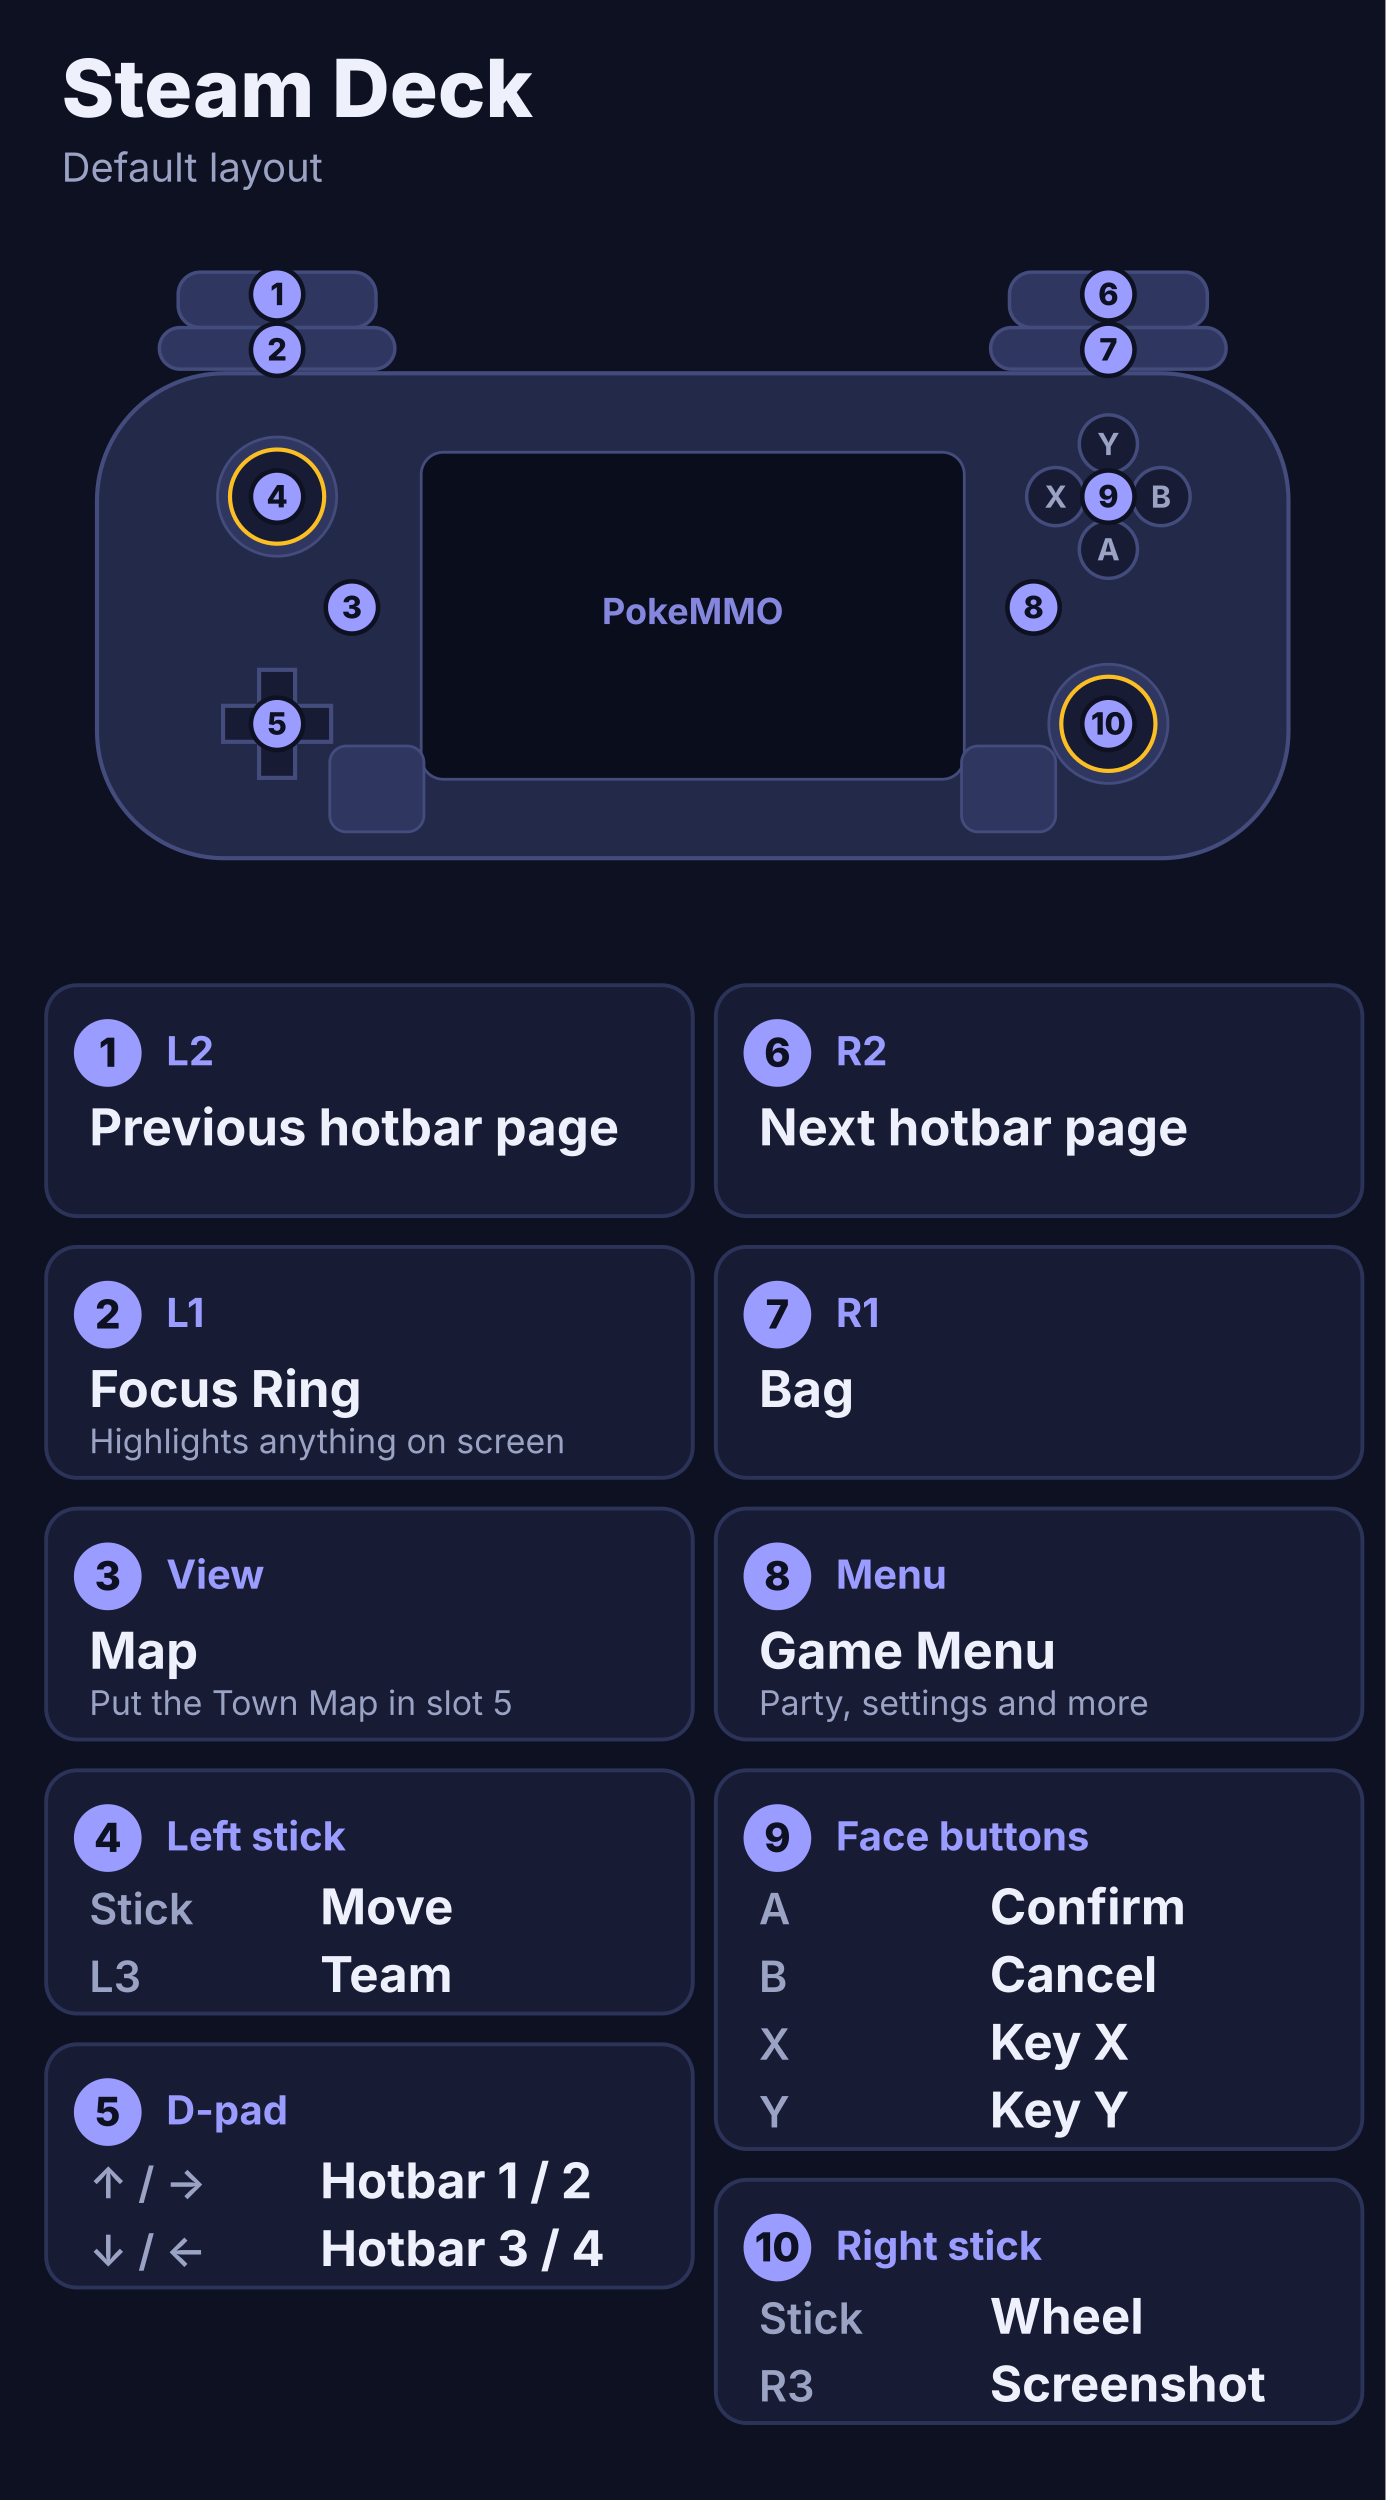
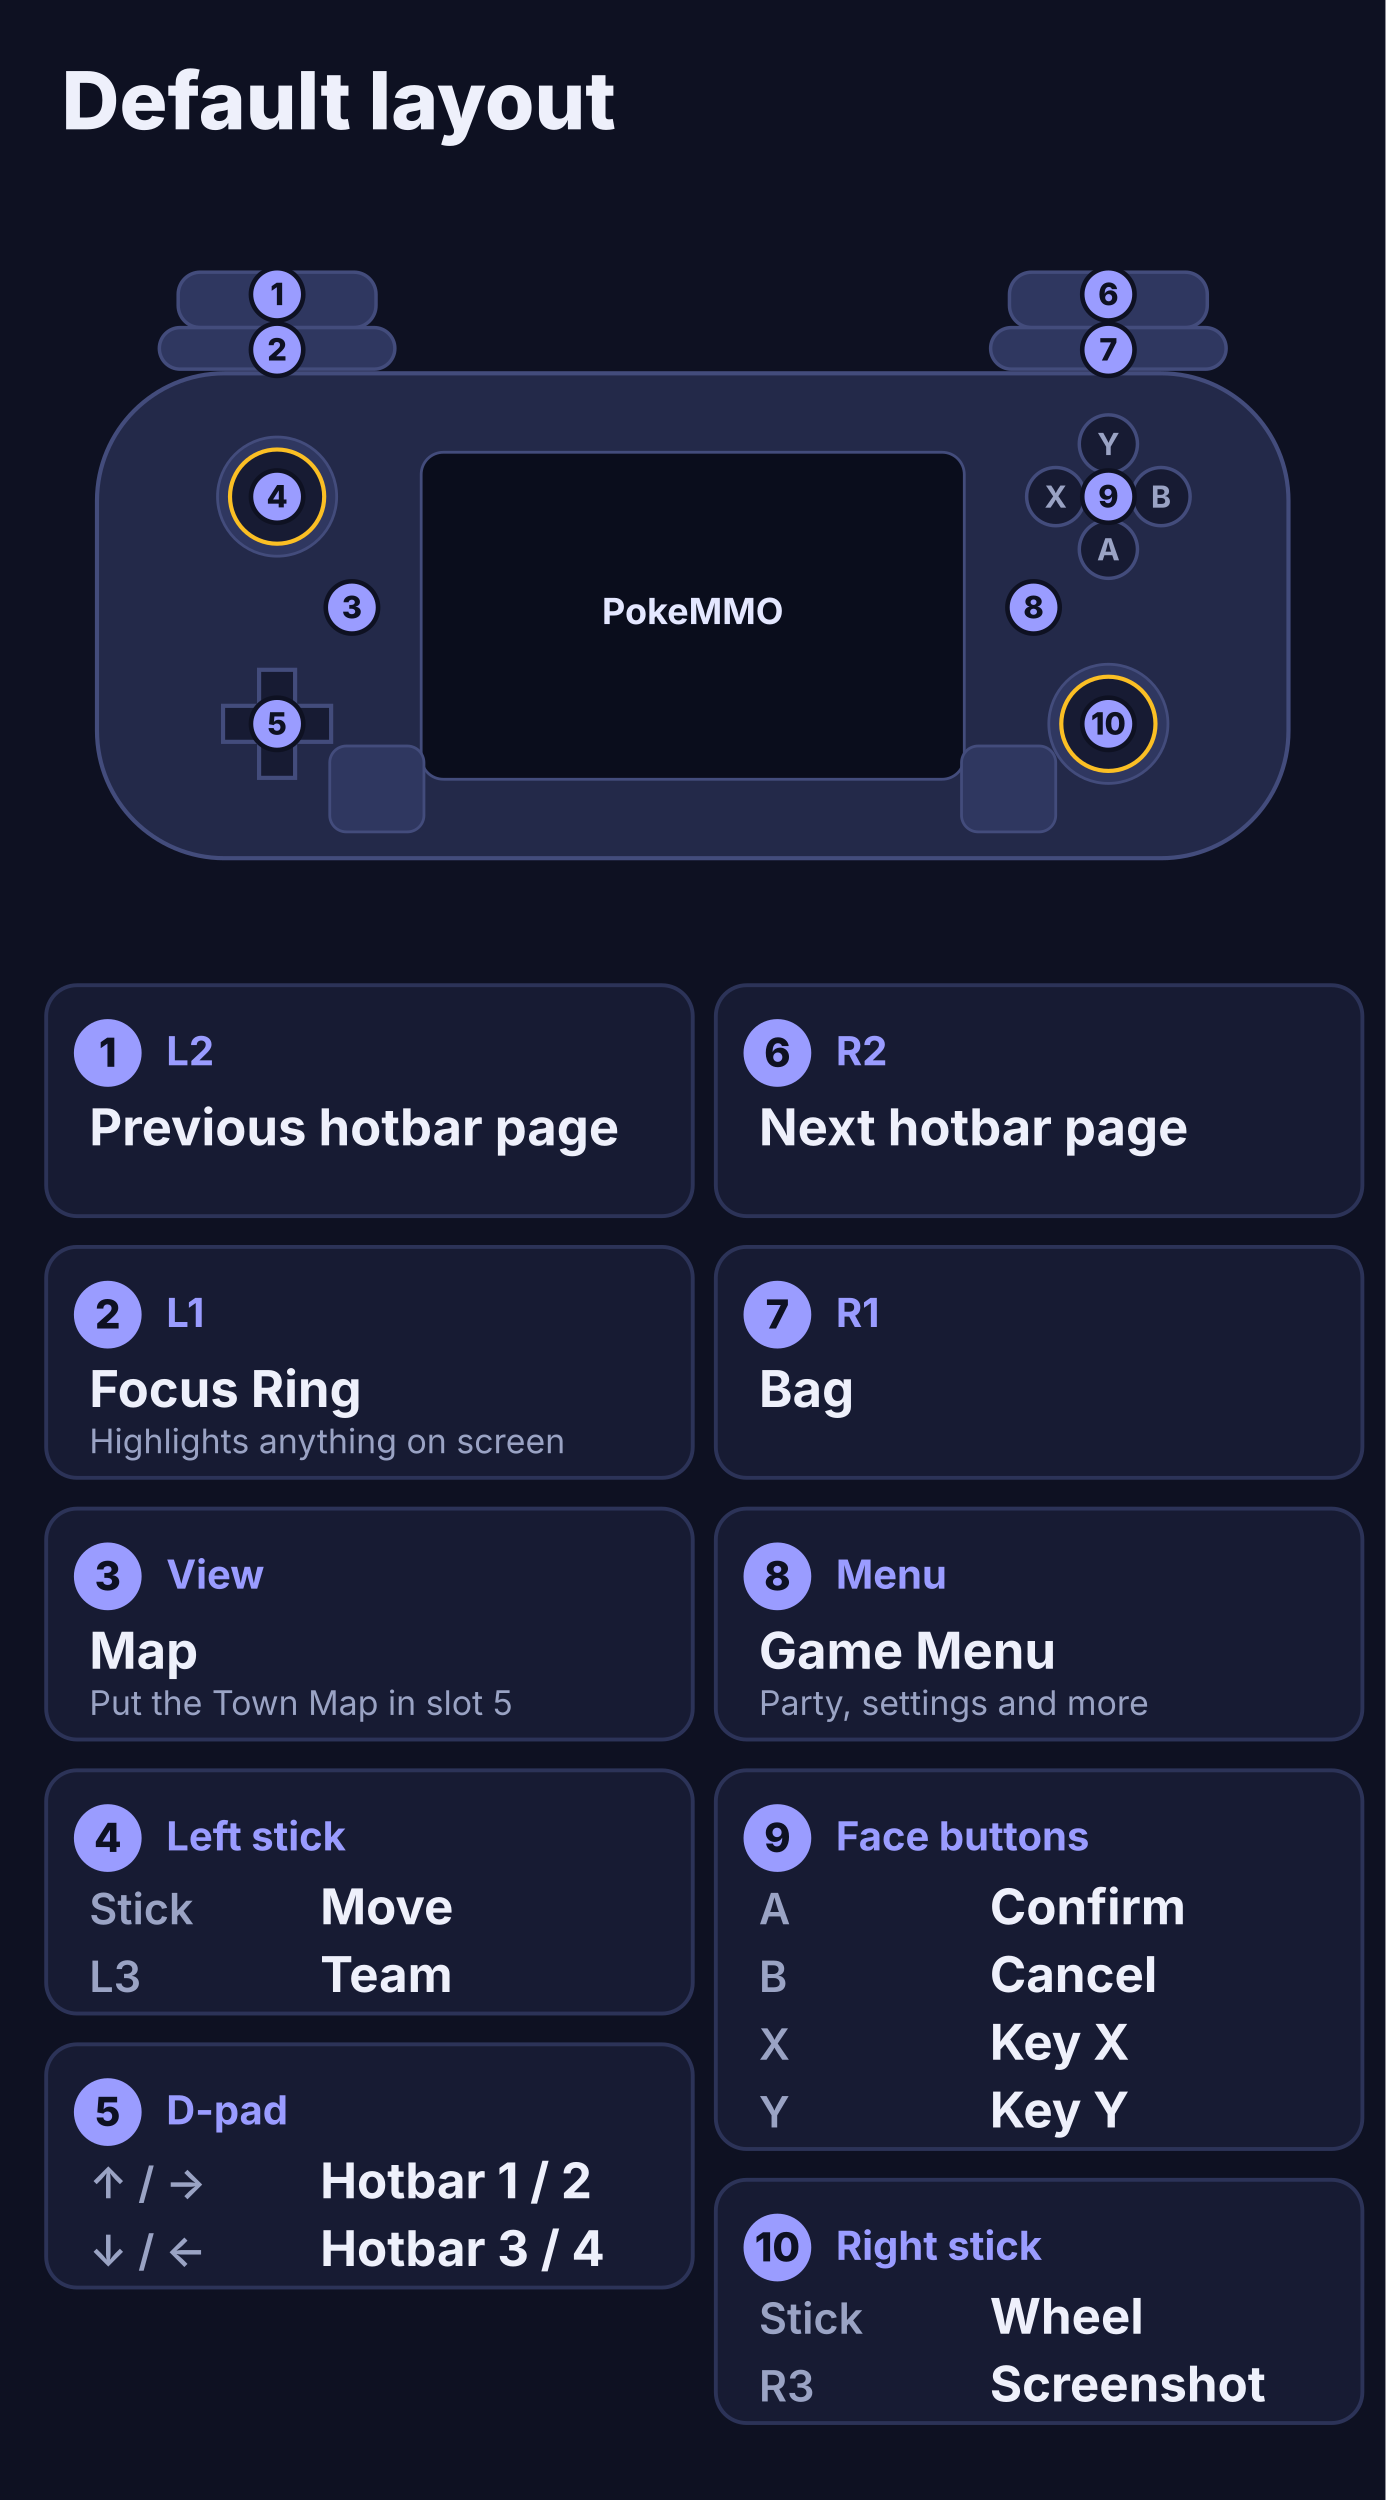
<svg xmlns="http://www.w3.org/2000/svg" viewBox="0 0 900 1624" width="900" height="1624" role="img" aria-labelledby="t d" font-family="'Segoe UI Variable Display','Segoe UI',Inter,'SF Pro Display',-apple-system,'Helvetica Neue',Arial,sans-serif">
  <rect width="900" height="1624" fill="#0e1122" />
-   <text x="40" y="76" font-size="52" font-weight="800" fill="#eef0fb" text-anchor="start">Steam Deck</text>
-   <text x="40" y="118" font-size="26" font-weight="400" fill="#9aa3c4" text-anchor="start">Default layout</text>
+   <text x="40" y="84" font-size="52" font-weight="800" fill="#eef0fb" text-anchor="start">Default layout</text>
  <g transform="translate(450,400) scale(0.9)">
    <rect x="-430" y="-175" width="860" height="350" rx="92" fill="#232949" stroke="#434c7c" stroke-width="3" />
    <rect x="-196" y="-118" width="392" height="236" rx="16" fill="#0a0d1c" stroke="#434c7c" stroke-width="2" />
-     <text x="0" y="6" font-size="26" font-weight="700" fill="#9a9cff" text-anchor="middle" opacity=".85">PokeMMO</text>
+     <text x="0" y="6" font-size="26" font-weight="700" fill="#e4e7ff" text-anchor="middle">PokeMMO</text>
    <rect x="-371.4" y="-248" width="142.8" height="40" rx="16" fill="#2f3760" stroke="#434c7c" stroke-width="2.5" />
    <rect x="-385" y="-208" width="170" height="30" rx="15" fill="#2f3760" stroke="#434c7c" stroke-width="2.5" />
    <rect x="228.6" y="-248" width="142.8" height="40" rx="16" fill="#2f3760" stroke="#434c7c" stroke-width="2.5" />
    <rect x="215" y="-208" width="170" height="30" rx="15" fill="#2f3760" stroke="#434c7c" stroke-width="2.5" />
    <circle cx="-300" cy="-86" r="43" fill="#2f3760" stroke="#434c7c" stroke-width="2" />
    <circle cx="-300" cy="-86" r="34" fill="#171b33" stroke="#fbbf24" stroke-width="3" />
    <circle cx="-300" cy="-86" r="18.7" fill="none" stroke="#2c3358" stroke-width="2" />
    <circle cx="300" cy="78" r="43" fill="#2f3760" stroke="#434c7c" stroke-width="2" />
    <circle cx="300" cy="78" r="34" fill="#171b33" stroke="#fbbf24" stroke-width="3" />
    <circle cx="300" cy="78" r="18.7" fill="none" stroke="#2c3358" stroke-width="2" />
    <path d="M -313,39 h 26 v 26 h 26 v 26 h -26 v 26 h -26 v -26 h -26 v -26 h 26 z" fill="#171b33" stroke="#434c7c" stroke-width="3" />
    <circle cx="300" cy="-48" r="21" fill="#171b33" stroke="#434c7c" stroke-width="2.5" />
    <text x="300" y="-40" font-size="22" font-weight="700" fill="#9aa3c4" text-anchor="middle">A</text>
    <circle cx="338" cy="-86" r="21" fill="#171b33" stroke="#434c7c" stroke-width="2.5" />
    <text x="338" y="-78" font-size="22" font-weight="700" fill="#9aa3c4" text-anchor="middle">B</text>
    <circle cx="262" cy="-86" r="21" fill="#171b33" stroke="#434c7c" stroke-width="2.5" />
    <text x="262" y="-78" font-size="22" font-weight="700" fill="#9aa3c4" text-anchor="middle">X</text>
    <circle cx="300" cy="-124" r="21" fill="#171b33" stroke="#434c7c" stroke-width="2.5" />
    <text x="300" y="-116" font-size="22" font-weight="700" fill="#9aa3c4" text-anchor="middle">Y</text>
    <rect x="-256" y="-12" width="20" height="12" rx="6" fill="#fbbf24" stroke="#434c7c" stroke-width="2.5" />
    <rect x="236" y="-12" width="20" height="12" rx="6" fill="#171b33" stroke="#434c7c" stroke-width="2.5" />
    <rect x="-262" y="94" width="68" height="62" rx="12" fill="#2f3760" stroke="#434c7c" stroke-width="2" />
    <rect x="194" y="94" width="68" height="62" rx="12" fill="#2f3760" stroke="#434c7c" stroke-width="2" />
  </g>
  <circle cx="180" cy="191.2" r="17" fill="#9a9cff" stroke="#0e1122" stroke-width="3" />
  <text x="180" y="198.2" font-size="20" font-weight="800" fill="#0e1122" text-anchor="middle">1</text>
  <circle cx="180" cy="227.2" r="17" fill="#9a9cff" stroke="#0e1122" stroke-width="3" />
  <text x="180" y="234.2" font-size="20" font-weight="800" fill="#0e1122" text-anchor="middle">2</text>
  <circle cx="228.6" cy="394.6" r="17" fill="#9a9cff" stroke="#0e1122" stroke-width="3" />
  <text x="228.6" y="401.6" font-size="20" font-weight="800" fill="#0e1122" text-anchor="middle">3</text>
  <circle cx="180" cy="322.6" r="17" fill="#9a9cff" stroke="#0e1122" stroke-width="3" />
  <text x="180" y="329.6" font-size="20" font-weight="800" fill="#0e1122" text-anchor="middle">4</text>
  <circle cx="180" cy="470.2" r="17" fill="#9a9cff" stroke="#0e1122" stroke-width="3" />
  <text x="180" y="477.2" font-size="20" font-weight="800" fill="#0e1122" text-anchor="middle">5</text>
  <circle cx="720" cy="191.2" r="17" fill="#9a9cff" stroke="#0e1122" stroke-width="3" />
  <text x="720" y="198.2" font-size="20" font-weight="800" fill="#0e1122" text-anchor="middle">6</text>
  <circle cx="720" cy="227.2" r="17" fill="#9a9cff" stroke="#0e1122" stroke-width="3" />
  <text x="720" y="234.2" font-size="20" font-weight="800" fill="#0e1122" text-anchor="middle">7</text>
  <circle cx="671.4" cy="394.6" r="17" fill="#9a9cff" stroke="#0e1122" stroke-width="3" />
  <text x="671.4" y="401.6" font-size="20" font-weight="800" fill="#0e1122" text-anchor="middle">8</text>
  <circle cx="720" cy="322.6" r="17" fill="#9a9cff" stroke="#0e1122" stroke-width="3" />
  <text x="720" y="329.6" font-size="20" font-weight="800" fill="#0e1122" text-anchor="middle">9</text>
  <circle cx="720" cy="470.2" r="17" fill="#9a9cff" stroke="#0e1122" stroke-width="3" />
  <text x="720" y="477.2" font-size="20" font-weight="800" fill="#0e1122" text-anchor="middle">10</text>
  <rect x="30" y="640" width="420" height="150" rx="20" fill="#171b33" stroke="#2c3358" stroke-width="2.5" />
  <circle cx="70" cy="684" r="22" fill="#9a9cff" />
  <text x="70" y="693" font-size="26" font-weight="800" fill="#0e1122" text-anchor="middle">1</text>
  <text x="108" y="692" font-size="26" font-weight="700" fill="#9a9cff" text-anchor="start">L2</text>
  <text x="58" y="744" font-size="33" font-weight="700" fill="#eef0fb" text-anchor="start">Previous hotbar page</text>
  <rect x="30" y="810" width="420" height="150" rx="20" fill="#171b33" stroke="#2c3358" stroke-width="2.5" />
  <circle cx="70" cy="854" r="22" fill="#9a9cff" />
  <text x="70" y="863" font-size="26" font-weight="800" fill="#0e1122" text-anchor="middle">2</text>
  <text x="108" y="862" font-size="26" font-weight="700" fill="#9a9cff" text-anchor="start">L1</text>
  <text x="58" y="914" font-size="33" font-weight="700" fill="#eef0fb" text-anchor="start">Focus Ring</text>
  <text x="58" y="944" font-size="22" font-weight="400" fill="#9aa3c4" text-anchor="start">Highlights anything on screen</text>
  <rect x="30" y="980" width="420" height="150" rx="20" fill="#171b33" stroke="#2c3358" stroke-width="2.5" />
  <circle cx="70" cy="1024" r="22" fill="#9a9cff" />
  <text x="70" y="1033" font-size="26" font-weight="800" fill="#0e1122" text-anchor="middle">3</text>
  <text x="108" y="1032" font-size="26" font-weight="700" fill="#9a9cff" text-anchor="start">View</text>
  <text x="58" y="1084" font-size="33" font-weight="700" fill="#eef0fb" text-anchor="start">Map</text>
  <text x="58" y="1114" font-size="22" font-weight="400" fill="#9aa3c4" text-anchor="start">Put the Town Map in slot 5</text>
  <rect x="30" y="1150" width="420" height="158" rx="20" fill="#171b33" stroke="#2c3358" stroke-width="2.5" />
  <circle cx="70" cy="1194" r="22" fill="#9a9cff" />
  <text x="70" y="1203" font-size="26" font-weight="800" fill="#0e1122" text-anchor="middle">4</text>
  <text x="108" y="1202" font-size="26" font-weight="700" fill="#9a9cff" text-anchor="start">Left stick</text>
  <text x="58" y="1250" font-size="28" font-weight="600" fill="#9aa3c4" text-anchor="start">Stick</text>
  <text x="208" y="1250" font-size="32" font-weight="700" fill="#eef0fb" text-anchor="start">Move</text>
  <text x="58" y="1294" font-size="28" font-weight="600" fill="#9aa3c4" text-anchor="start">L3</text>
  <text x="208" y="1294" font-size="32" font-weight="700" fill="#eef0fb" text-anchor="start">Team</text>
  <rect x="30" y="1328" width="420" height="158" rx="20" fill="#171b33" stroke="#2c3358" stroke-width="2.5" />
  <circle cx="70" cy="1372" r="22" fill="#9a9cff" />
  <text x="70" y="1381" font-size="26" font-weight="800" fill="#0e1122" text-anchor="middle">5</text>
  <text x="108" y="1380" font-size="26" font-weight="700" fill="#9a9cff" text-anchor="start">D-pad</text>
  <text x="58" y="1428" font-size="28" font-weight="600" fill="#9aa3c4" text-anchor="start">↑ / →</text>
  <text x="208" y="1428" font-size="32" font-weight="700" fill="#eef0fb" text-anchor="start">Hotbar 1 / 2</text>
  <text x="58" y="1472" font-size="28" font-weight="600" fill="#9aa3c4" text-anchor="start">↓ / ←</text>
  <text x="208" y="1472" font-size="32" font-weight="700" fill="#eef0fb" text-anchor="start">Hotbar 3 / 4</text>
  <rect x="465" y="640" width="420" height="150" rx="20" fill="#171b33" stroke="#2c3358" stroke-width="2.5" />
  <circle cx="505" cy="684" r="22" fill="#9a9cff" />
  <text x="505" y="693" font-size="26" font-weight="800" fill="#0e1122" text-anchor="middle">6</text>
  <text x="543" y="692" font-size="26" font-weight="700" fill="#9a9cff" text-anchor="start">R2</text>
  <text x="493" y="744" font-size="33" font-weight="700" fill="#eef0fb" text-anchor="start">Next hotbar page</text>
  <rect x="465" y="810" width="420" height="150" rx="20" fill="#171b33" stroke="#2c3358" stroke-width="2.5" />
  <circle cx="505" cy="854" r="22" fill="#9a9cff" />
  <text x="505" y="863" font-size="26" font-weight="800" fill="#0e1122" text-anchor="middle">7</text>
  <text x="543" y="862" font-size="26" font-weight="700" fill="#9a9cff" text-anchor="start">R1</text>
  <text x="493" y="914" font-size="33" font-weight="700" fill="#eef0fb" text-anchor="start">Bag</text>
  <rect x="465" y="980" width="420" height="150" rx="20" fill="#171b33" stroke="#2c3358" stroke-width="2.5" />
  <circle cx="505" cy="1024" r="22" fill="#9a9cff" />
  <text x="505" y="1033" font-size="26" font-weight="800" fill="#0e1122" text-anchor="middle">8</text>
  <text x="543" y="1032" font-size="26" font-weight="700" fill="#9a9cff" text-anchor="start">Menu</text>
  <text x="493" y="1084" font-size="33" font-weight="700" fill="#eef0fb" text-anchor="start">Game Menu</text>
  <text x="493" y="1114" font-size="22" font-weight="400" fill="#9aa3c4" text-anchor="start">Party, settings and more</text>
  <rect x="465" y="1150" width="420" height="246" rx="20" fill="#171b33" stroke="#2c3358" stroke-width="2.5" />
  <circle cx="505" cy="1194" r="22" fill="#9a9cff" />
  <text x="505" y="1203" font-size="26" font-weight="800" fill="#0e1122" text-anchor="middle">9</text>
  <text x="543" y="1202" font-size="26" font-weight="700" fill="#9a9cff" text-anchor="start">Face buttons</text>
  <text x="493" y="1250" font-size="28" font-weight="600" fill="#9aa3c4" text-anchor="start">A</text>
  <text x="643" y="1250" font-size="32" font-weight="700" fill="#eef0fb" text-anchor="start">Confirm</text>
  <text x="493" y="1294" font-size="28" font-weight="600" fill="#9aa3c4" text-anchor="start">B</text>
  <text x="643" y="1294" font-size="32" font-weight="700" fill="#eef0fb" text-anchor="start">Cancel</text>
  <text x="493" y="1338" font-size="28" font-weight="600" fill="#9aa3c4" text-anchor="start">X</text>
  <text x="643" y="1338" font-size="32" font-weight="700" fill="#eef0fb" text-anchor="start">Key X</text>
  <text x="493" y="1382" font-size="28" font-weight="600" fill="#9aa3c4" text-anchor="start">Y</text>
  <text x="643" y="1382" font-size="32" font-weight="700" fill="#eef0fb" text-anchor="start">Key Y</text>
  <rect x="465" y="1416" width="420" height="158" rx="20" fill="#171b33" stroke="#2c3358" stroke-width="2.5" />
  <circle cx="505" cy="1460" r="22" fill="#9a9cff" />
  <text x="505" y="1469" font-size="26" font-weight="800" fill="#0e1122" text-anchor="middle">10</text>
  <text x="543" y="1468" font-size="26" font-weight="700" fill="#9a9cff" text-anchor="start">Right stick</text>
  <text x="493" y="1516" font-size="28" font-weight="600" fill="#9aa3c4" text-anchor="start">Stick</text>
  <text x="643" y="1516" font-size="32" font-weight="700" fill="#eef0fb" text-anchor="start">Wheel</text>
  <text x="493" y="1560" font-size="28" font-weight="600" fill="#9aa3c4" text-anchor="start">R3</text>
  <text x="643" y="1560" font-size="32" font-weight="700" fill="#eef0fb" text-anchor="start">Screenshot</text>
</svg>
